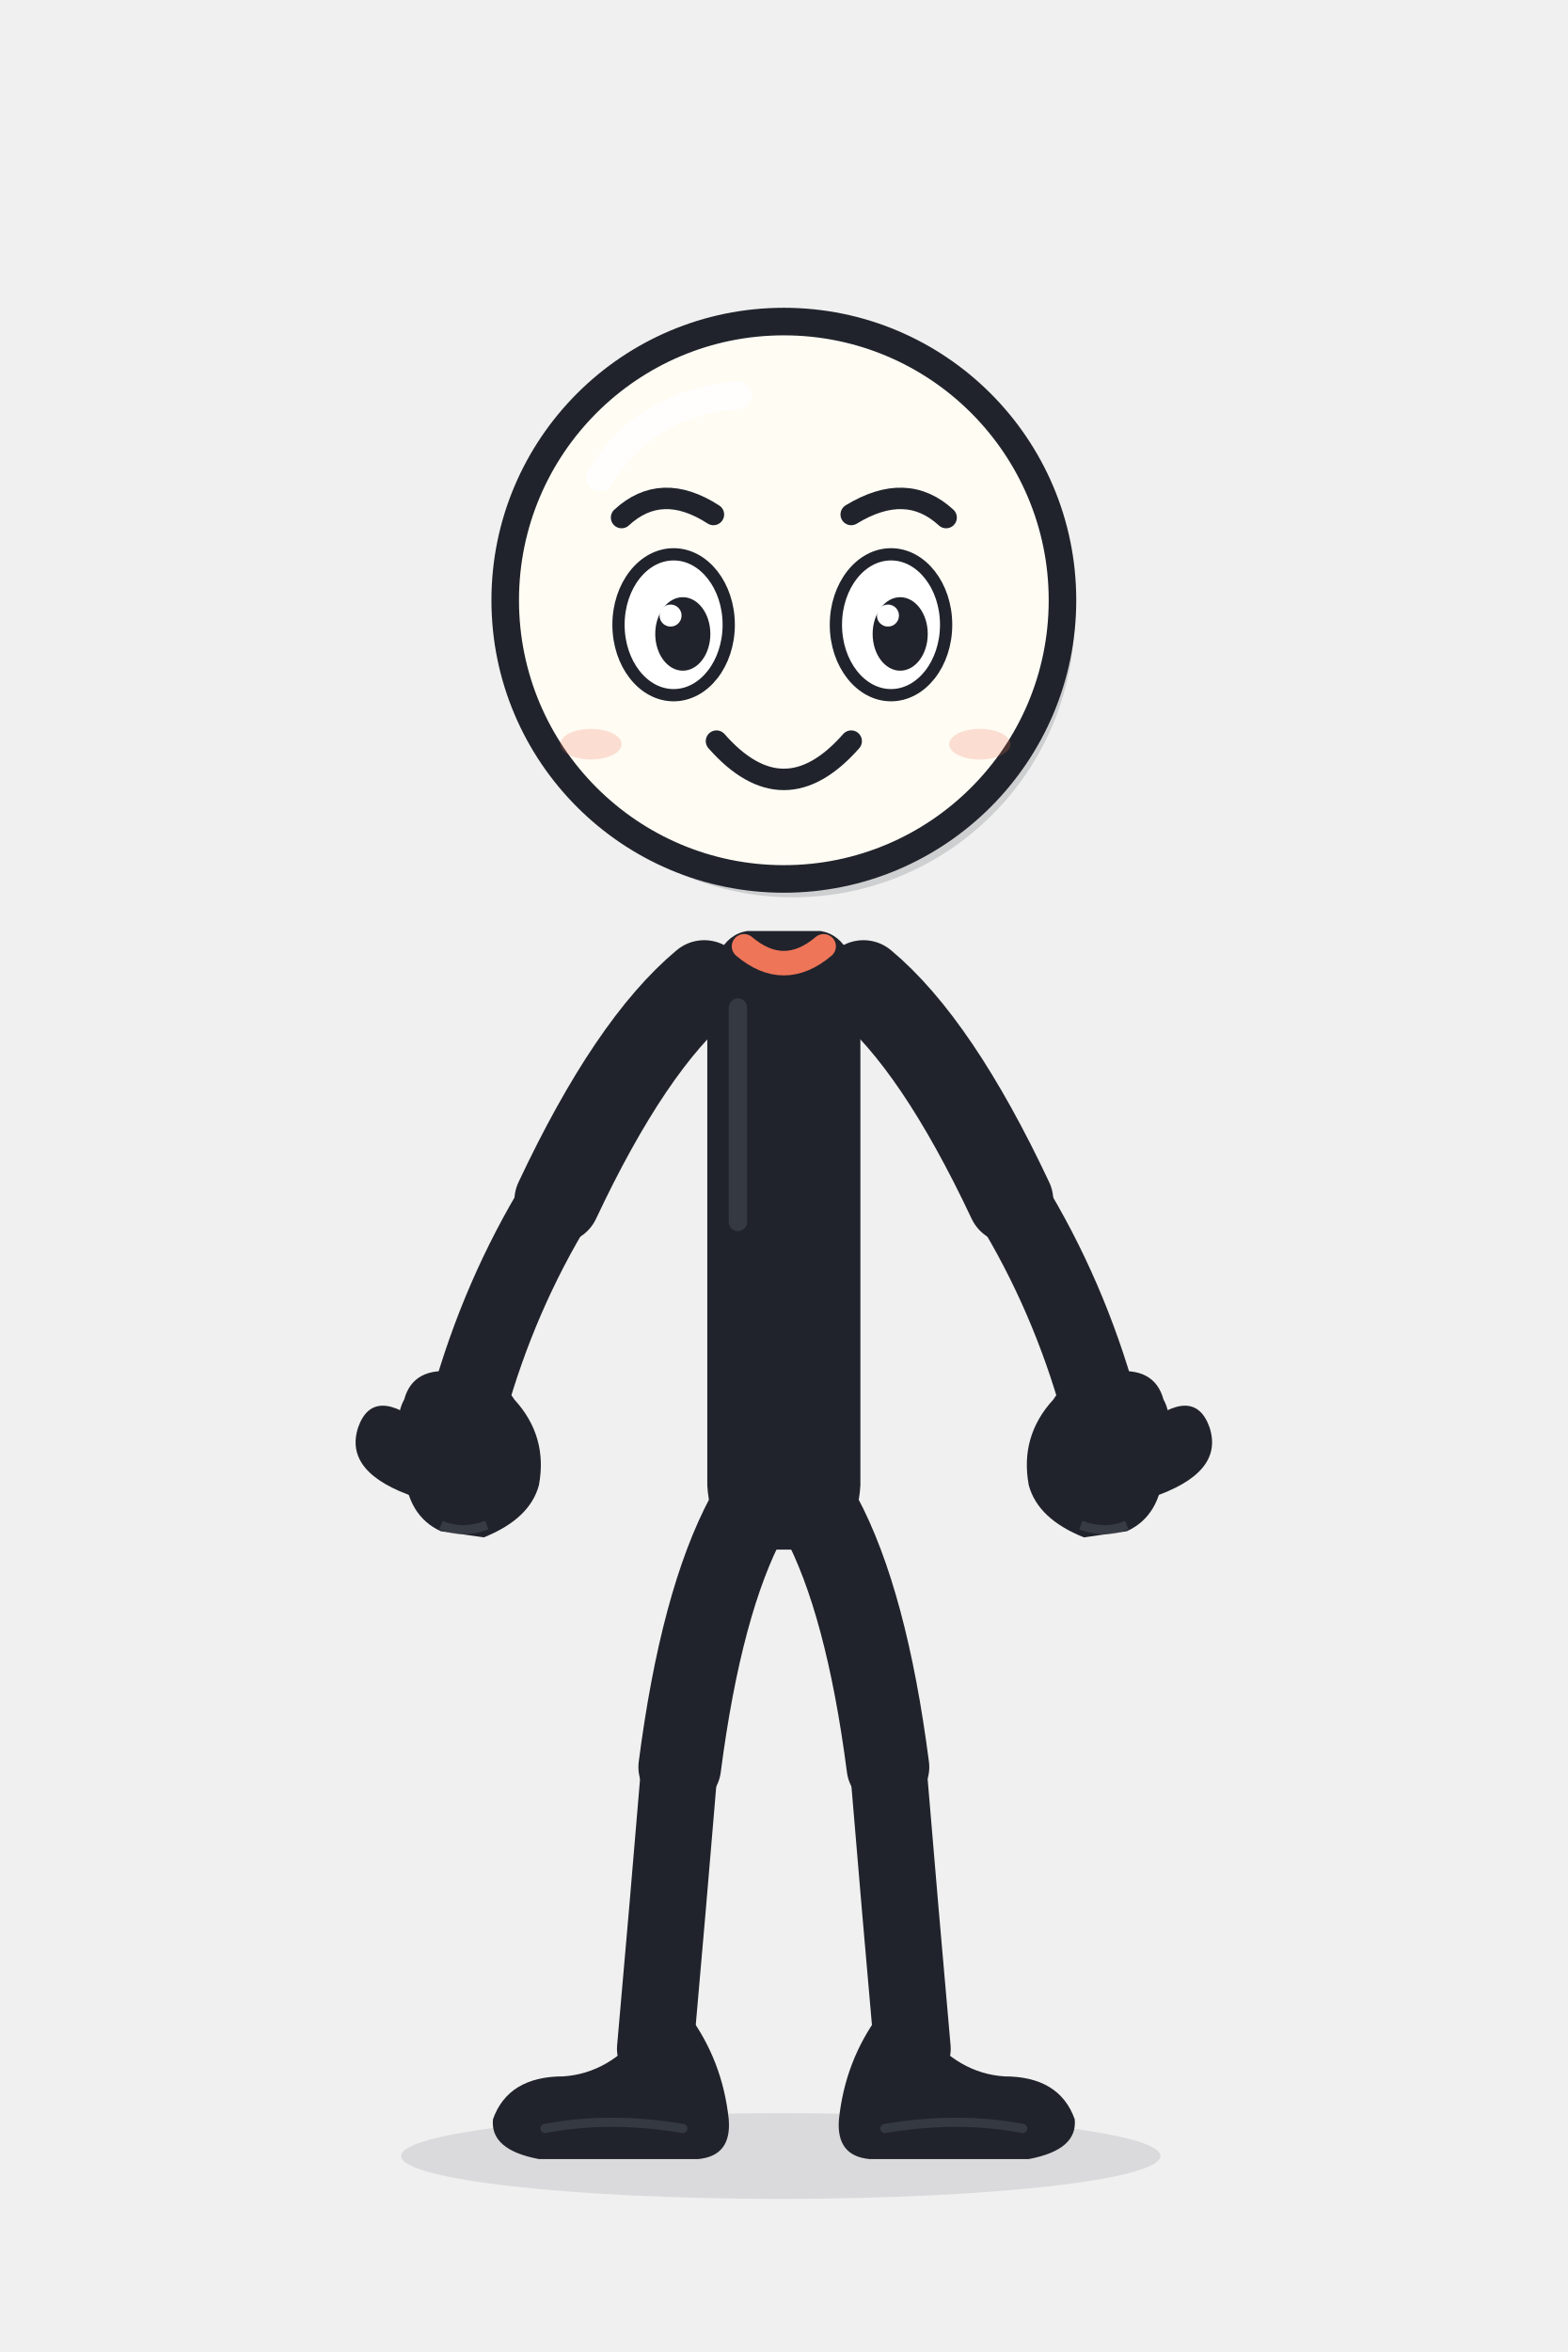
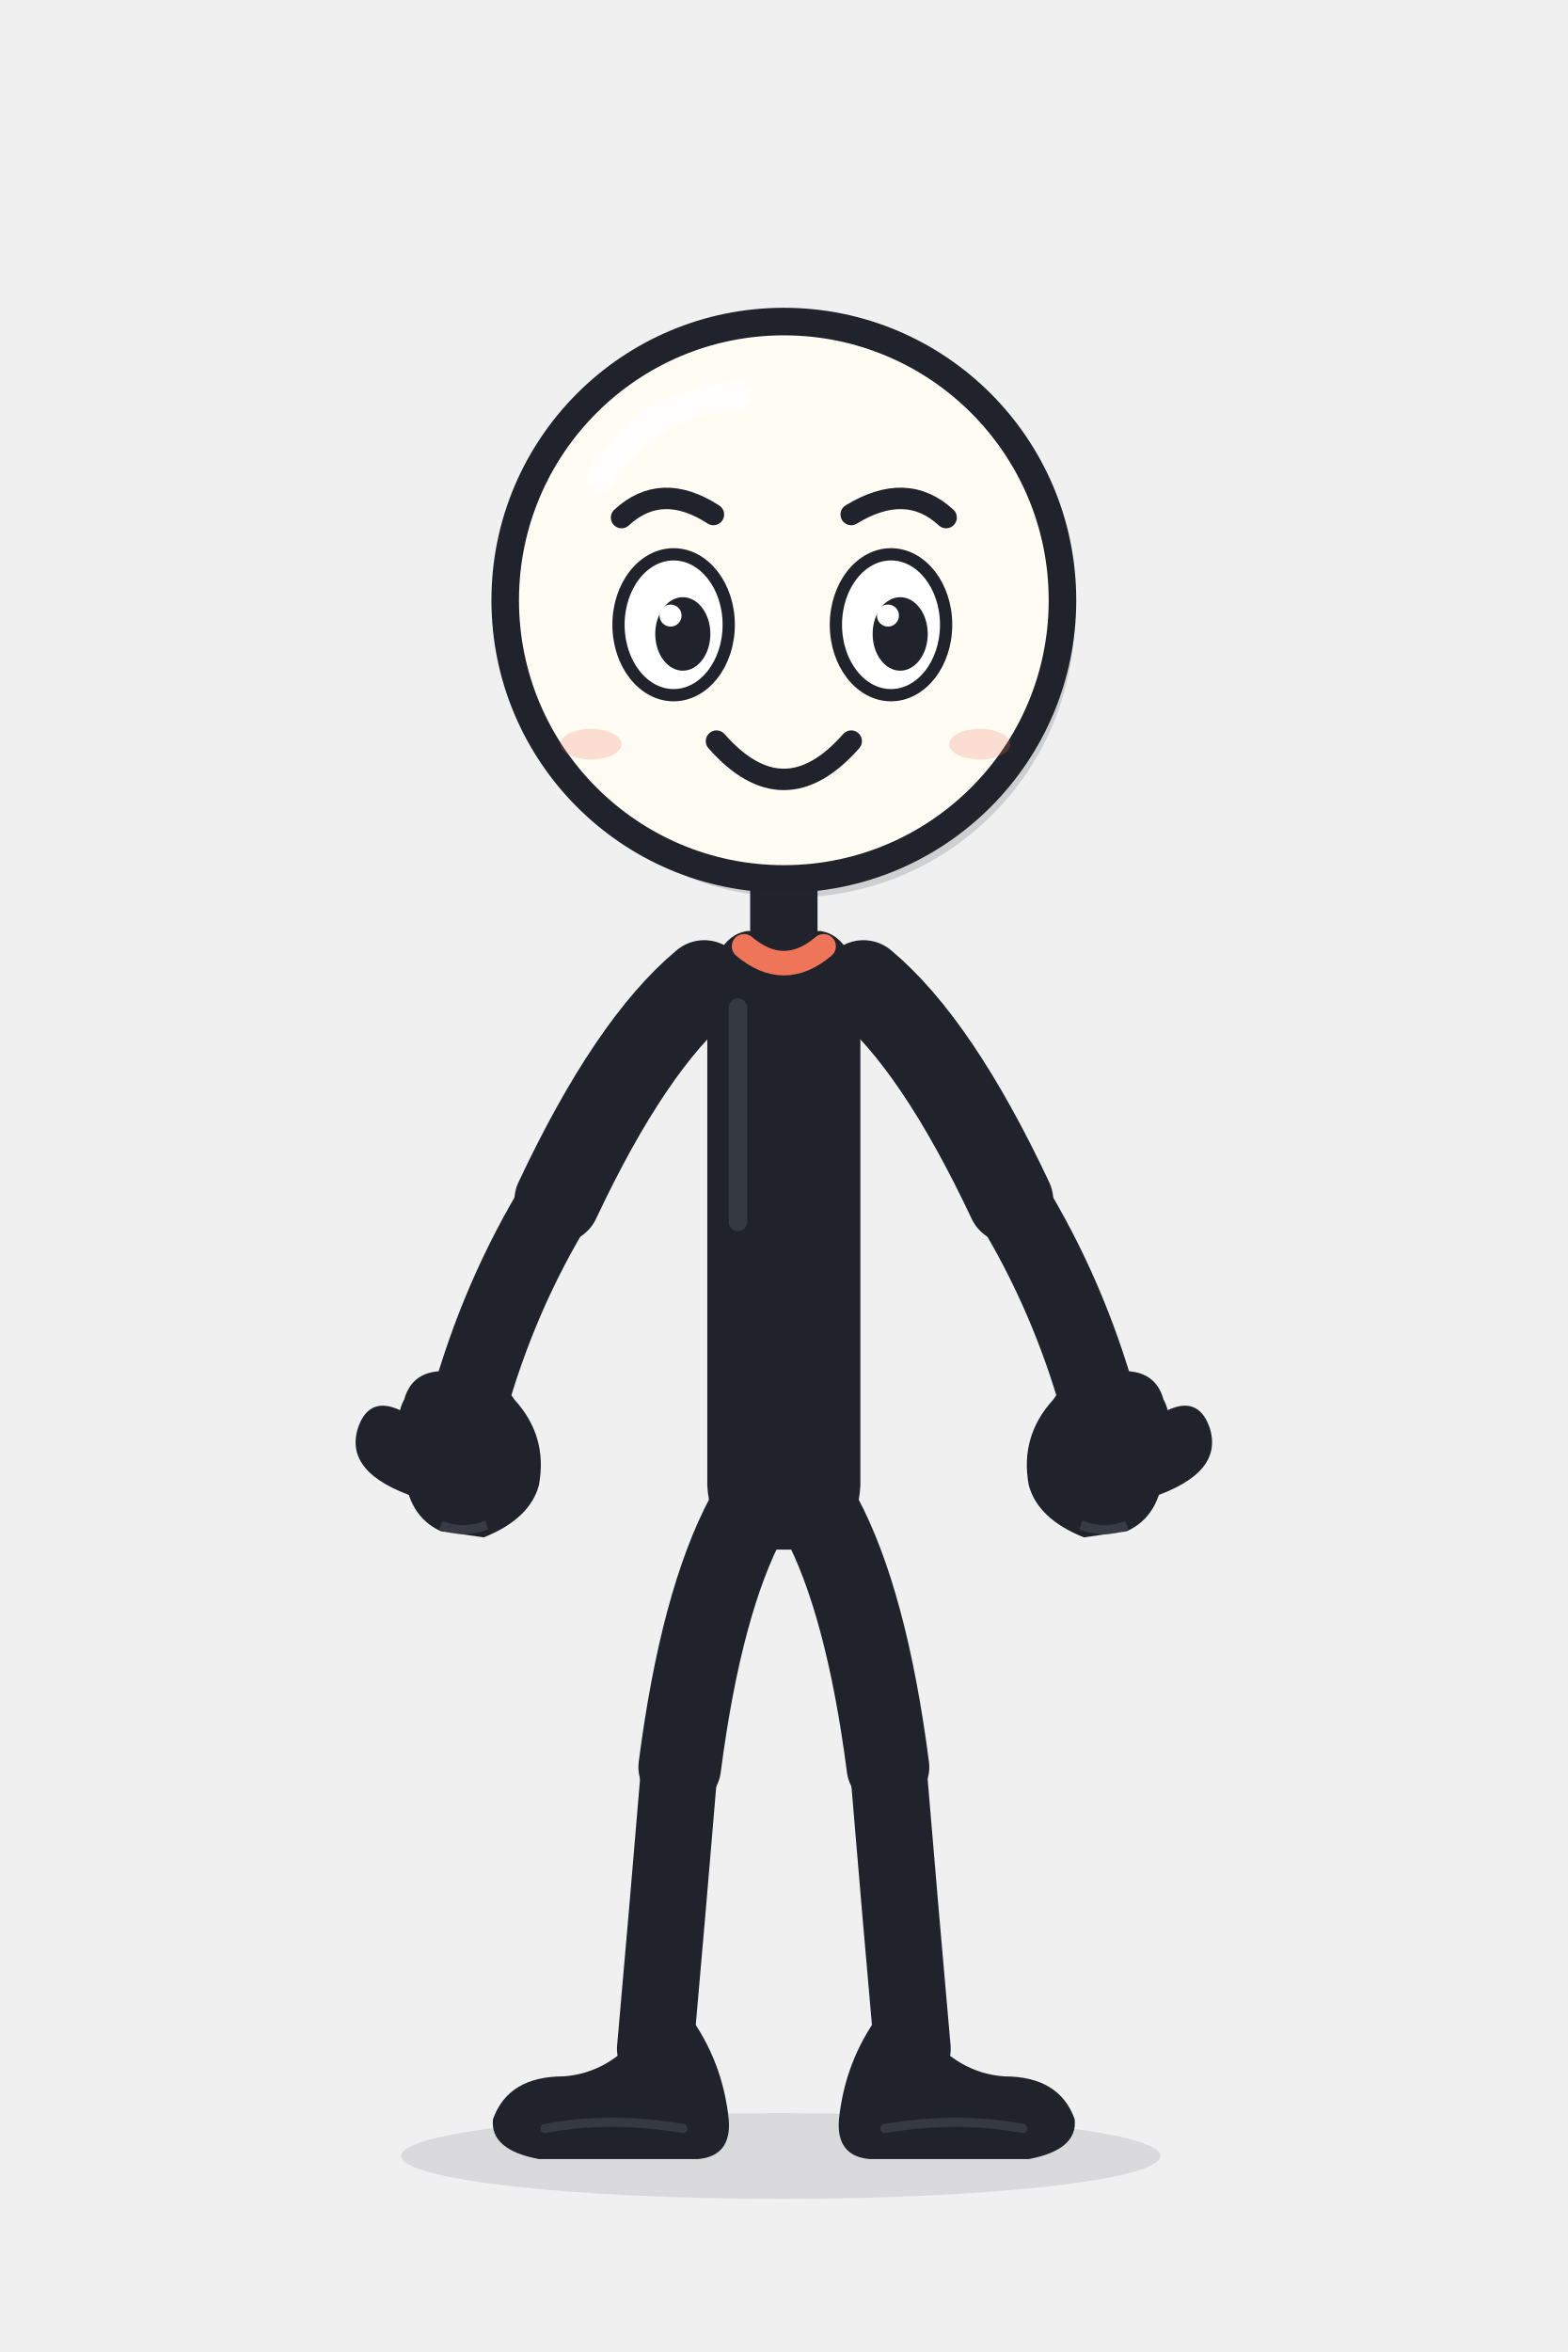
<svg xmlns="http://www.w3.org/2000/svg" width="512" height="768" viewBox="0 0 512 768">
  <g id="character" transform="translate(0 0)">
    <ellipse id="ground_shadow" cx="255" cy="704" rx="124" ry="14" fill="#111827" opacity="0.10" />
    <g id="leg_left_upper" transform="rotate(0 244 497)">
      <path d="M244 495 Q229 523 222 577" fill="none" stroke="#20232B" stroke-width="27" stroke-linecap="round" />
      <g id="leg_left_lower" transform="rotate(0 222 577)">
        <path d="M222 576 Q218 624 214 669" fill="none" stroke="#20232B" stroke-width="25" stroke-linecap="round" />
        <g id="foot_left" transform="rotate(0 214 669)">
          <path d="M225 658 Q219 655 210 663 Q199 677 184 678 Q166 678 161 692 Q160 702 176 705 L228 705 Q239 704 238 692 Q236 673 225 658Z" fill="#20232B" />
          <path d="M178 695 Q199 691 223 695" fill="none" stroke="#434851" stroke-width="3" stroke-linecap="round" opacity="0.6" />
        </g>
      </g>
    </g>
    <g id="leg_right_upper" transform="rotate(0 268 497)">
      <path d="M268 495 Q283 523 290 577" fill="none" stroke="#20232B" stroke-width="27" stroke-linecap="round" />
      <g id="leg_right_lower" transform="rotate(0 290 577)">
        <path d="M290 576 Q294 624 298 669" fill="none" stroke="#20232B" stroke-width="25" stroke-linecap="round" />
        <g id="foot_right" transform="rotate(0 298 669)">
          <path d="M287 658 Q293 655 302 663 Q313 677 328 678 Q346 678 351 692 Q352 702 336 705 L284 705 Q273 704 274 692 Q276 673 287 658Z" fill="#20232B" />
          <path d="M334 695 Q313 691 289 695" fill="none" stroke="#434851" stroke-width="3" stroke-linecap="round" opacity="0.6" />
        </g>
      </g>
    </g>
    <g id="arm_left_upper" transform="rotate(0 229 321)">
      <path d="M230 321 Q206 341 182 392" fill="none" stroke="#20232B" stroke-width="28" stroke-linecap="round" />
      <g id="arm_left_lower" transform="rotate(0 182 392)">
        <path d="M182 392 Q163 423 153 459" fill="none" stroke="#20232B" stroke-width="25" stroke-linecap="round" />
        <g id="hand_left" transform="rotate(0 153 459)">
          <path d="M149 448 Q135 446 132 457 Q128 464 132 480 Q133 495 144 500 L158 502 Q173 496 176 485 Q179 469 168 457 Q163 449 149 448Z" fill="#20232B" />
          <path d="M139 466 Q122 452 117 466 Q112 481 136 489 L145 481Z" fill="#20232B" />
          <path d="M144 498 Q151 501 159 498" fill="none" stroke="#4A4E57" stroke-width="3" opacity="0.55" />
        </g>
      </g>
    </g>
    <g id="arm_right_upper" transform="rotate(0 283 321)">
      <path d="M282 321 Q306 341 330 392" fill="none" stroke="#20232B" stroke-width="28" stroke-linecap="round" />
      <g id="arm_right_lower" transform="rotate(0 330 392)">
        <path d="M330 392 Q349 423 359 459" fill="none" stroke="#20232B" stroke-width="25" stroke-linecap="round" />
        <g id="hand_right" transform="rotate(0 359 459)">
          <path d="M363 448 Q377 446 380 457 Q384 464 380 480 Q379 495 368 500 L354 502 Q339 496 336 485 Q333 469 344 457 Q349 449 363 448Z" fill="#20232B" />
          <path d="M373 466 Q390 452 395 466 Q400 481 376 489 L367 481Z" fill="#20232B" />
          <path d="M368 498 Q361 501 353 498" fill="none" stroke="#4A4E57" stroke-width="3" opacity="0.55" />
        </g>
      </g>
    </g>
+     <path id="neck_bridge" d="M256 274 Q256 296 256 325" fill="none" stroke="#20232B" stroke-width="22" stroke-linecap="round" />
    <g id="torso" transform="rotate(0 256 498)">
      <path d="M244 304 Q232 306 231 329 L231 485 Q232 504 249 506 L263 506 Q280 504 281 485 L281 329 Q280 306 268 304Z" fill="#20232B" />
      <path d="M241 329 Q241 361 241 399" fill="none" stroke="#41454D" stroke-width="6" stroke-linecap="round" opacity="0.65" />
      <path d="M243 309 Q256 320 269 309" fill="none" stroke="#EF7559" stroke-width="8" stroke-linecap="round" />
    </g>
    <g id="head" transform="rotate(0 256 296)">
      <circle cx="259" cy="201" r="92" fill="#252B33" opacity="0.17" />
      <circle cx="256" cy="196" r="91" fill="#FFFCF4" stroke="#20232B" stroke-width="9" />
      <path d="M196 156 Q210 132 241 129" fill="none" stroke="#FFFFFF" stroke-width="9" stroke-linecap="round" opacity="0.8" />
      <g id="face">
        <path d="M203 169 Q216 157 233 168" fill="none" stroke="#20232B" stroke-width="7" stroke-linecap="round" />
        <path d="M278 168 Q296 157 309 169" fill="none" stroke="#20232B" stroke-width="7" stroke-linecap="round" />
        <ellipse cx="220" cy="204" rx="18" ry="23" fill="#FFFFFF" stroke="#20232B" stroke-width="4" />
        <ellipse cx="291" cy="204" rx="18" ry="23" fill="#FFFFFF" stroke="#20232B" stroke-width="4" />
        <ellipse cx="223" cy="207" rx="9" ry="12" fill="#20232B" />
        <ellipse cx="294" cy="207" rx="9" ry="12" fill="#20232B" />
        <circle cx="219" cy="201" r="3.6" fill="#FFFFFF" />
        <circle cx="290" cy="201" r="3.6" fill="#FFFFFF" />
        <path id="mouth_happy" d="M234 242 Q256 267 278 242" fill="none" stroke="#20232B" stroke-width="7" stroke-linecap="round" />
        <ellipse cx="193" cy="243" rx="10" ry="5" fill="#EF7559" opacity="0.23" />
        <ellipse cx="320" cy="243" rx="10" ry="5" fill="#EF7559" opacity="0.23" />
      </g>
    </g>
  </g>
</svg>
